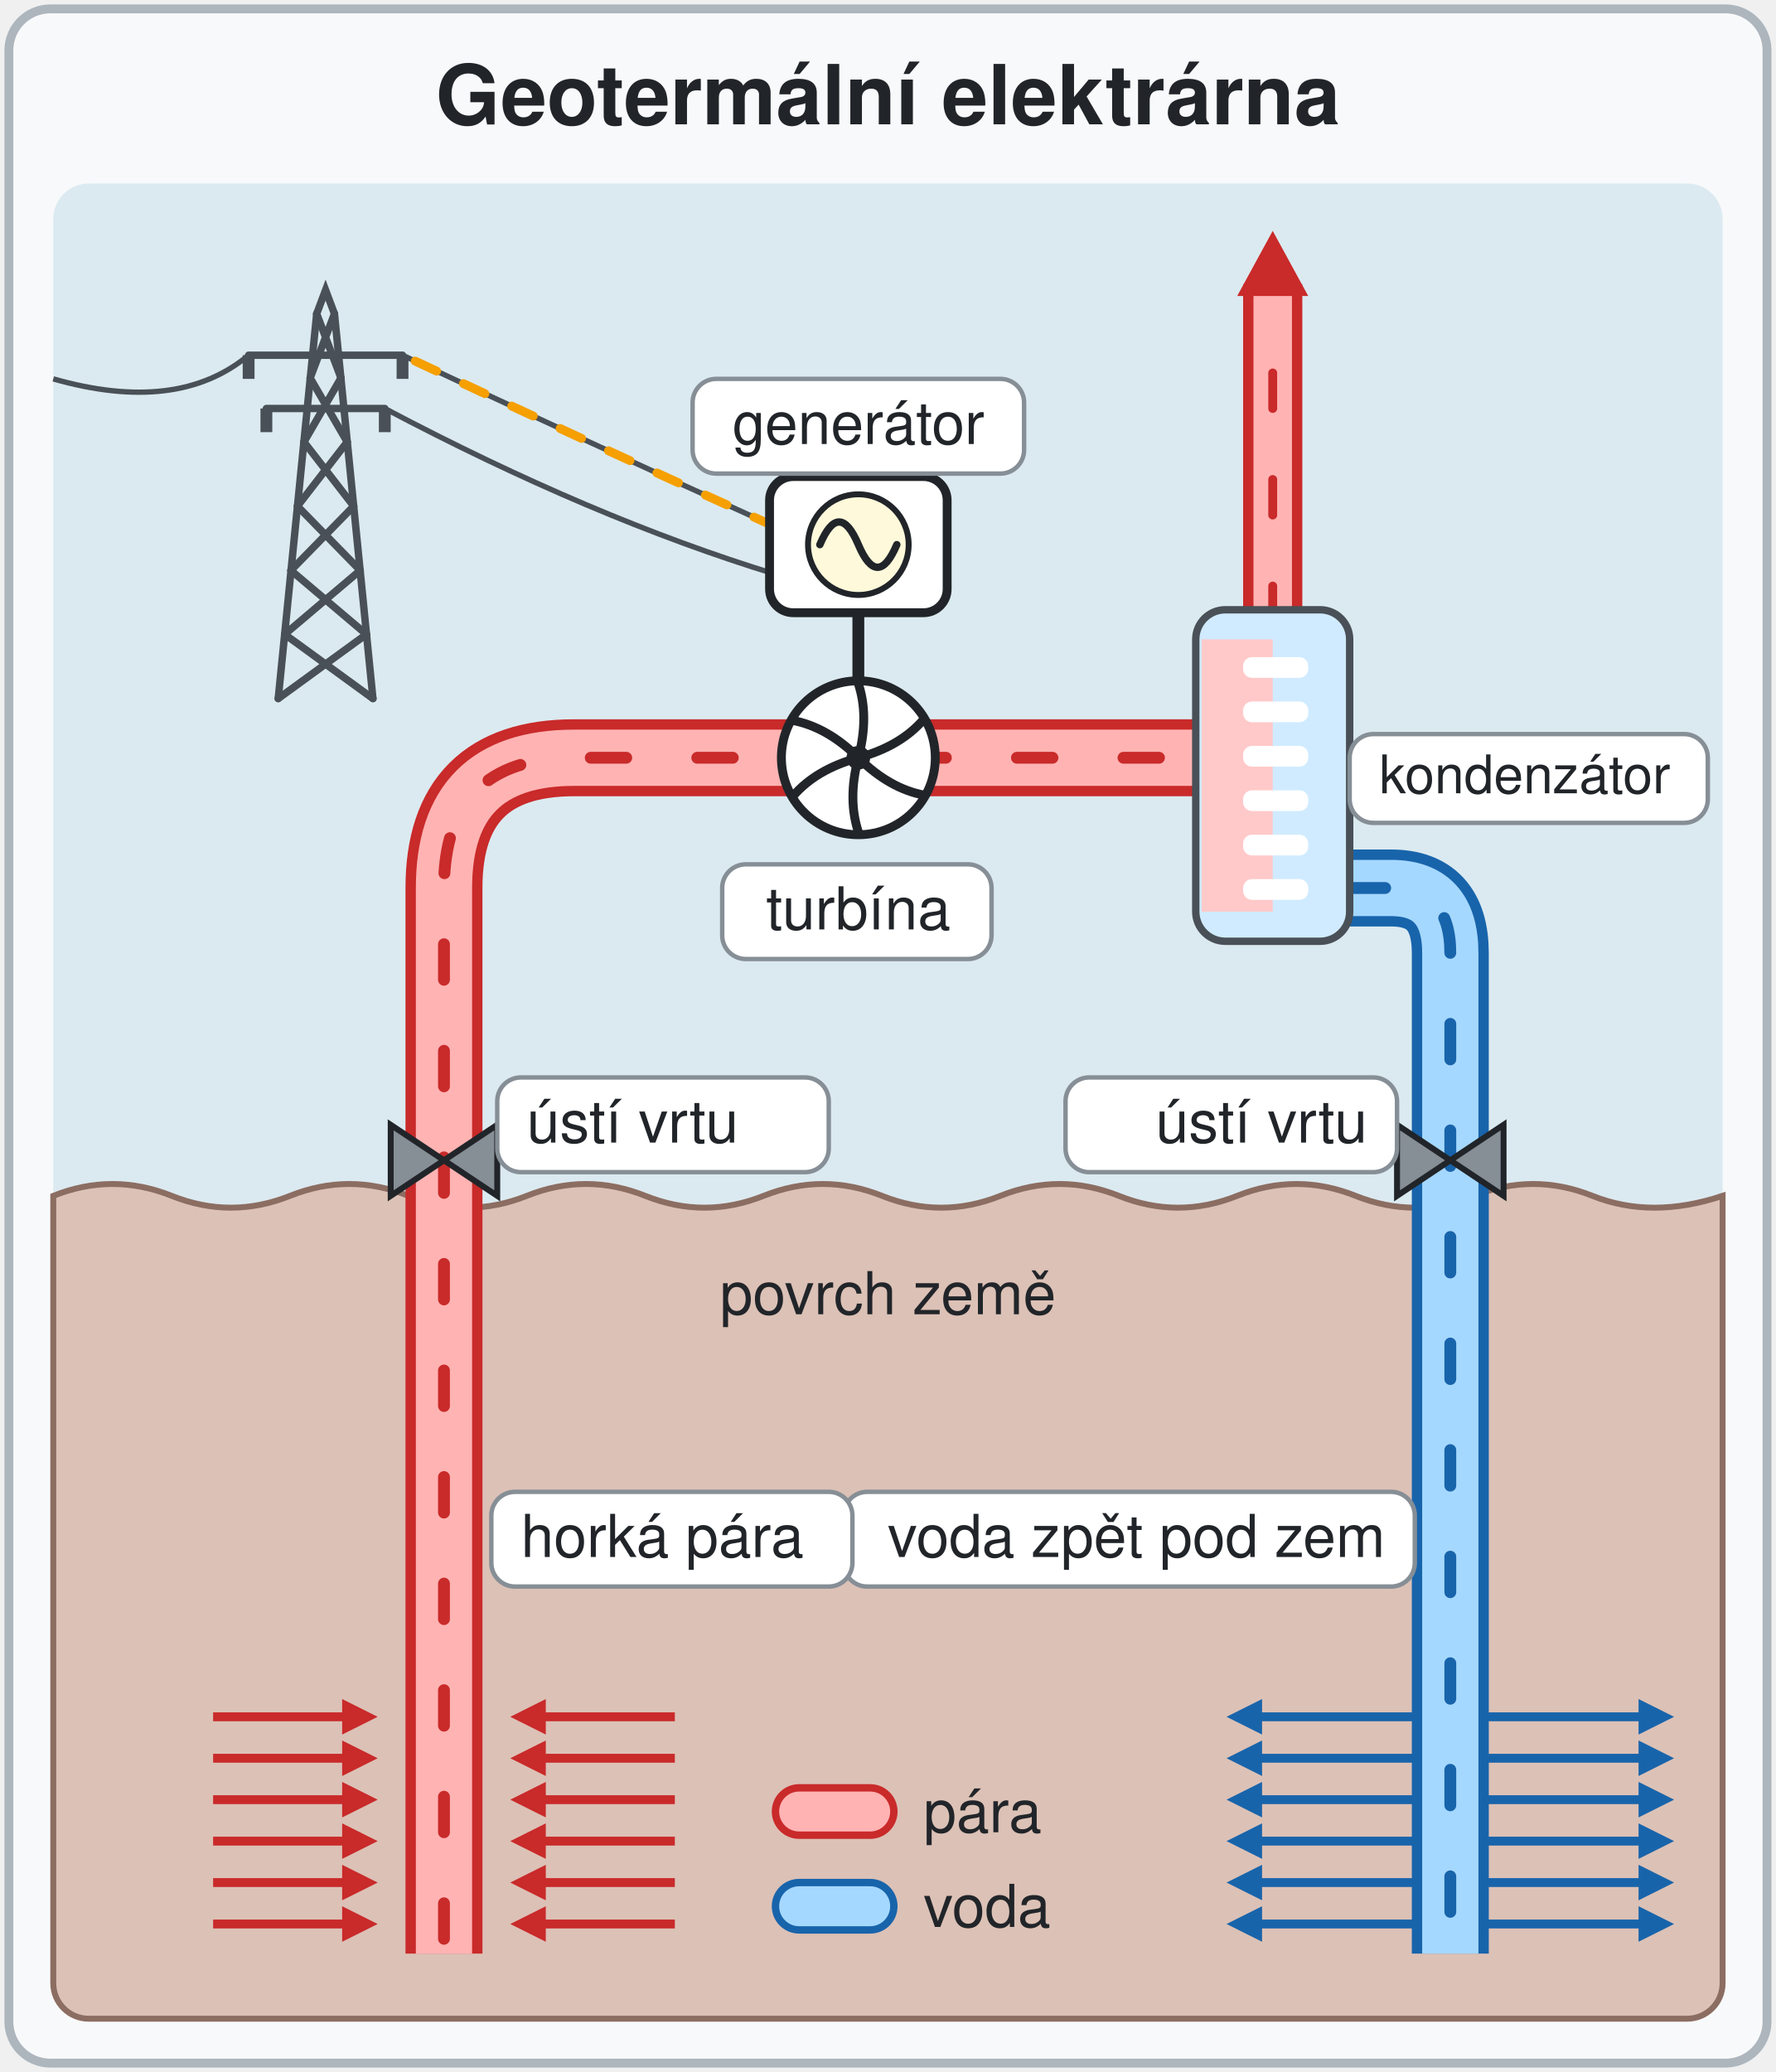
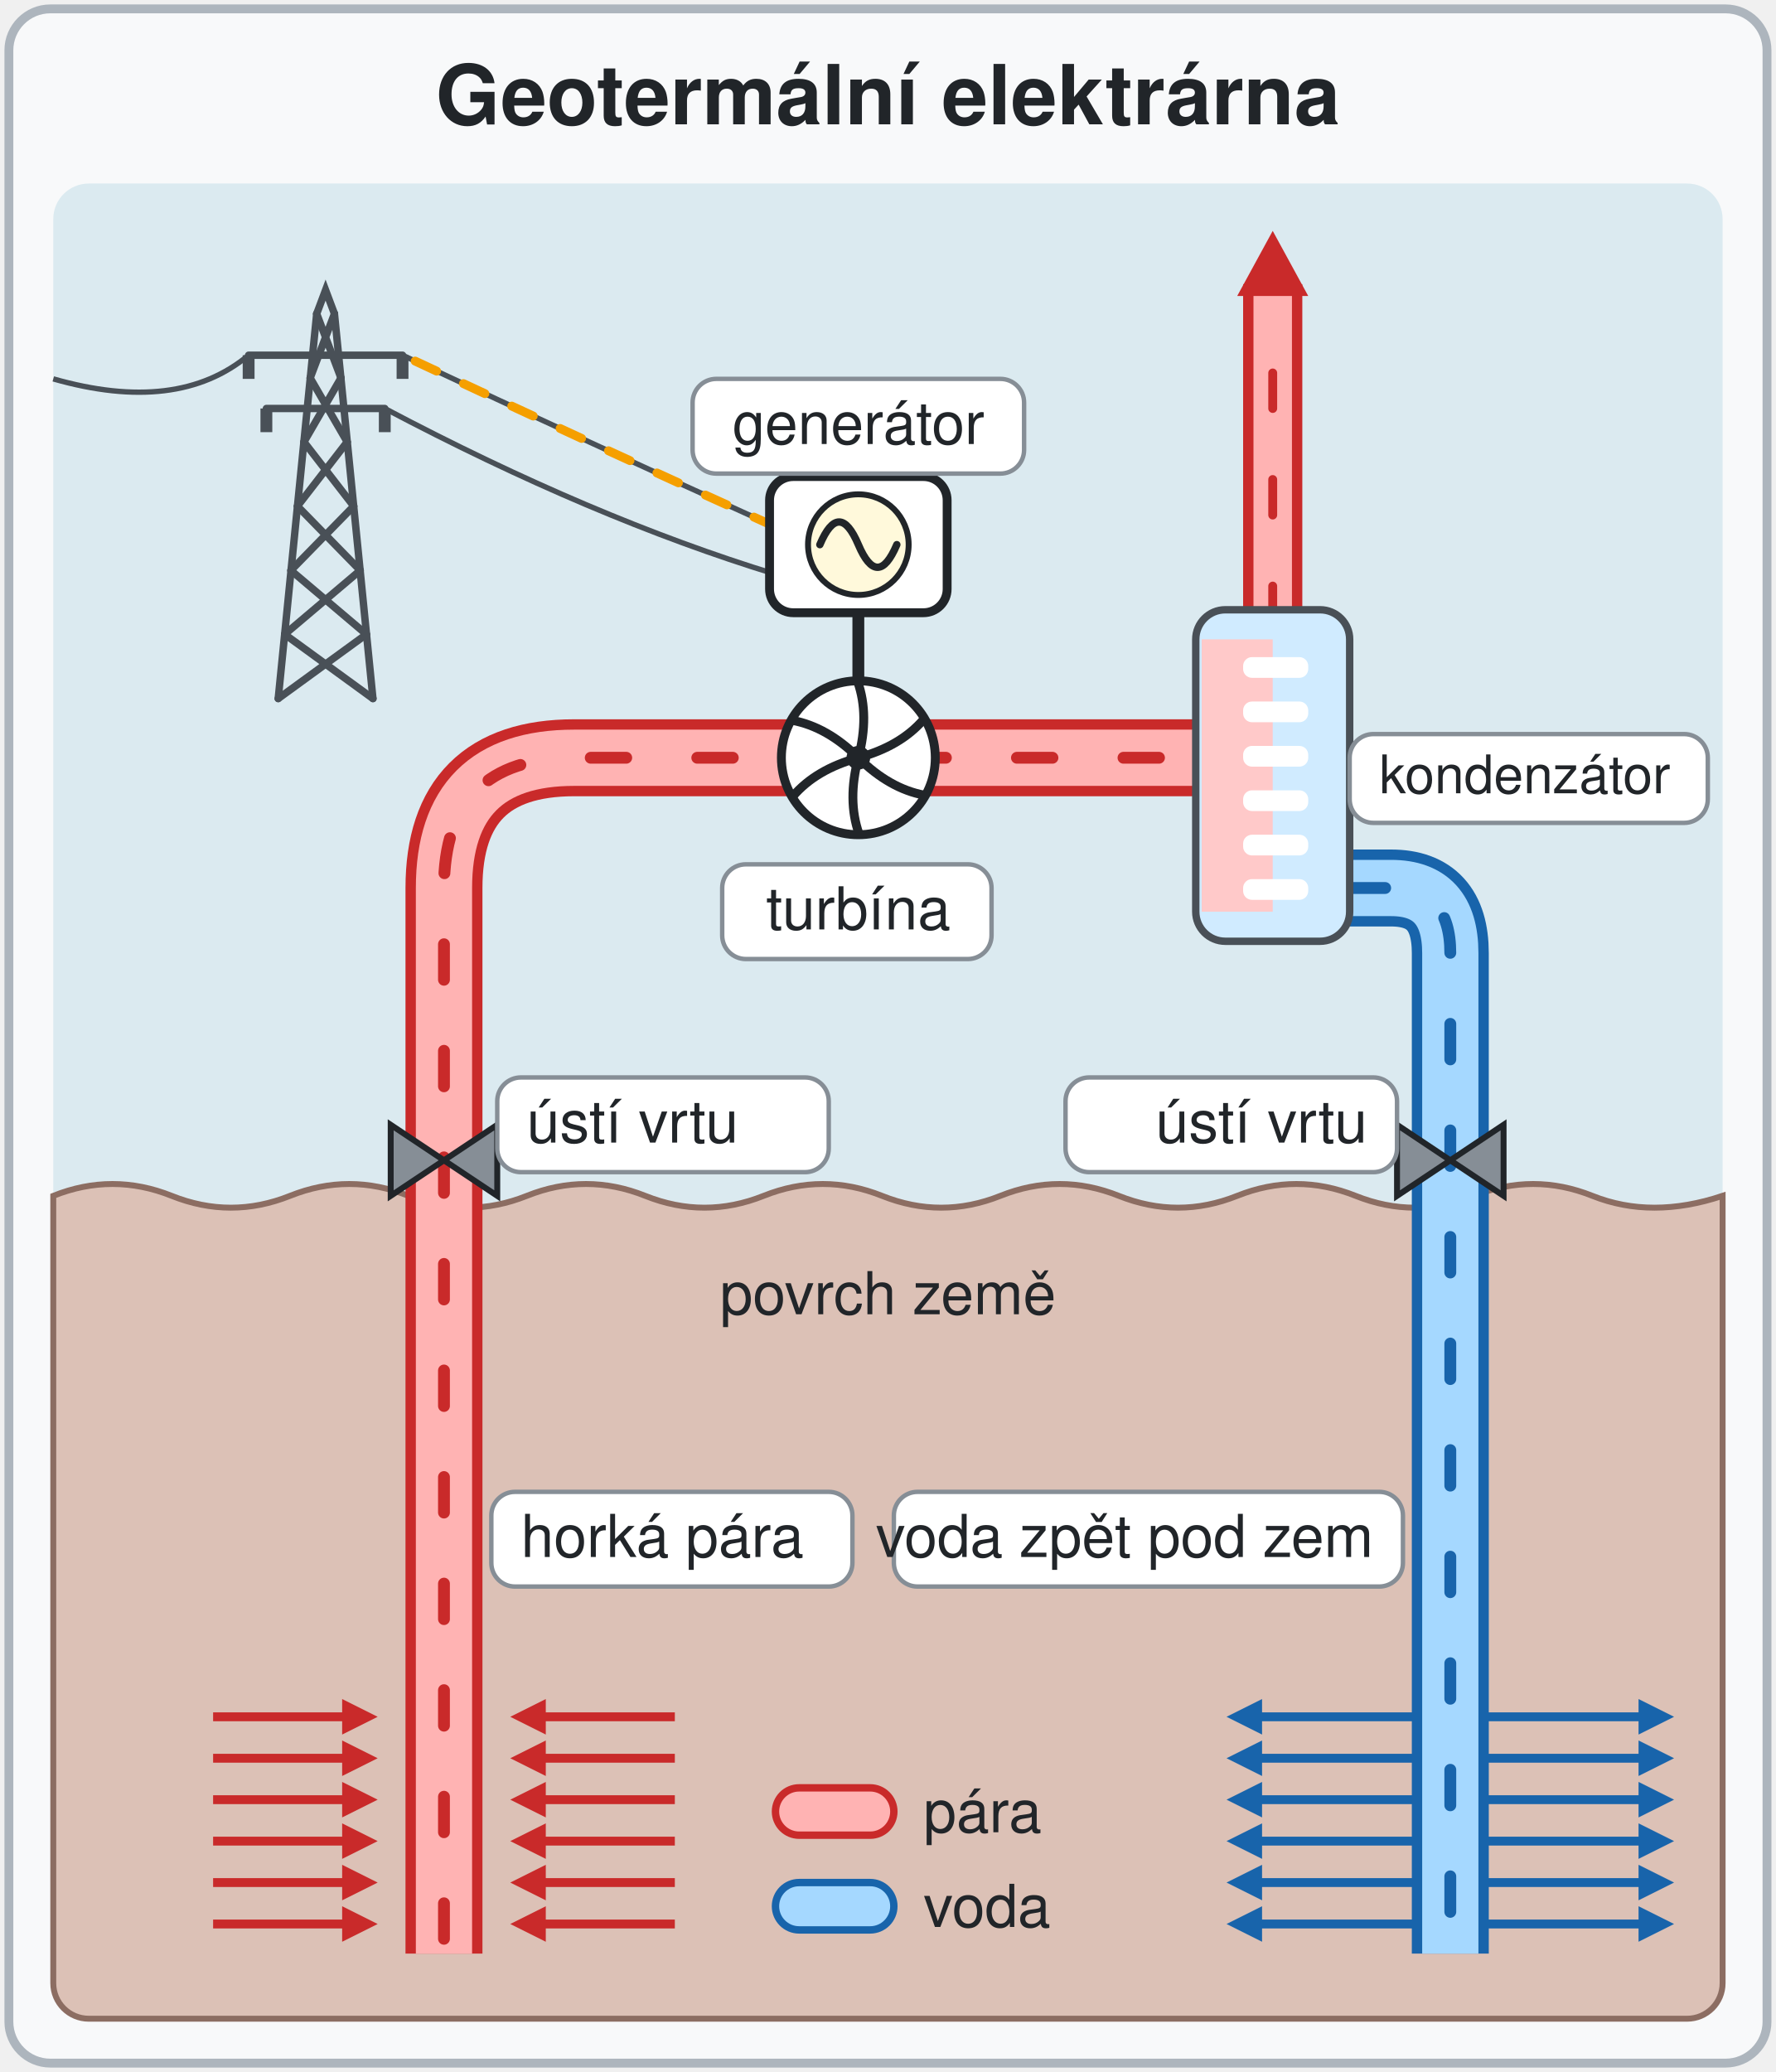
<svg xmlns="http://www.w3.org/2000/svg" viewBox="0 0 600 700" font-family="'Segoe UI', Helvetica, Arial, sans-serif" role="img" aria-label="Geotermální elektrárna. Horká pára stoupá vrtem z hloubky, roztáčí turbínu a ta generátor, elektřina jde do vedení. V kondenzátoru se pára mění na vodu a ta se druhým vrtem vrací pod zem.">
  <style>
@keyframes rot { to { transform: rotate(360deg); } }
@keyframes rotz { to { transform: rotate(-360deg); } }
.rot { animation: rot 1.6s linear infinite; }
@keyframes tok { to { stroke-dashoffset: -36; } }
@keyframes tokz { to { stroke-dashoffset: 36; } }
.tok { stroke-dasharray: 12 24; animation: tok 1s linear infinite; }
.tokz { stroke-dasharray: 12 24; animation: tokz 1s linear infinite; }
@keyframes el { to { stroke-dashoffset: -18; } }
@keyframes elz { to { stroke-dashoffset: 18; } }
.el { stroke-dasharray: 8 10; animation: el 0.6s linear infinite; }
.elz { stroke-dasharray: 8 10; animation: elz 0.6s linear infinite; }
.tepl { animation: tepl 1.2s ease-in-out infinite alternate; }
@keyframes tepl { to { transform: translateX(7px); } }
.teplz { animation: teplz 1.2s ease-in-out infinite alternate; }
@keyframes teplz { to { transform: translateX(-7px); } }
.ven { animation: ven 1.2s ease-in-out infinite alternate; }
@keyframes ven { to { transform: translateX(7px); } }
.venz { animation: venz 1.2s ease-in-out infinite alternate; }
@keyframes venz { to { transform: translateX(-7px); } }
/* Překresleno podle schématu geotermální elektrárny v předloze: vrt s párou vlevo, turbína
   a generátor nahoře, stožár vedení, kondenzátor, voda zpět do země vrtem vpravo. */
@media (prefers-reduced-motion: reduce) { * { animation: none !important; } }
</style>
  <rect x="3" y="3" width="594" height="694" rx="14" fill="#f8f9fa" stroke="#adb5bd" stroke-width="3" />
  <text x="300.0" y="42" font-size="28" font-weight="bold" fill="#212529" text-anchor="middle">Geotermální elektrárna</text>
  <defs>
    <marker id="hC" viewBox="0 0 10 10" refX="7" refY="5" markerWidth="4" markerHeight="4" orient="auto">
      <path d="M0 0L10 5L0 10z" fill="#c92a2a" />
    </marker>
    <marker id="hM" viewBox="0 0 10 10" refX="7" refY="5" markerWidth="4" markerHeight="4" orient="auto">
      <path d="M0 0L10 5L0 10z" fill="#1864ab" />
    </marker>
    <marker id="hZ" viewBox="0 0 10 10" refX="7" refY="5" markerWidth="4" markerHeight="4" orient="auto">
      <path d="M0 0L10 5L0 10z" fill="#e67700" />
    </marker>
  </defs>
  <rect x="18" y="62" width="564" height="620" rx="12" fill="#dbeaf0" />
  <path d="M18 404 q 20 -8 40 0 t 40 0 t 40 0 t 40 0 t 40 0 t 40 0 t 40 0 t 40 0 t 40 0 t 40 0 t 40 0 t 40 0 t 40 0 t 44 0 V670 a12 12 0 0 1 -12 12 H30 a12 12 0 0 1 -12 -12z" fill="#dcc1b6" stroke="#8c6d62" stroke-width="2" />
  <g stroke="#495057" stroke-width="2.5" fill="none" stroke-linecap="round">
    <path d="M94 236 L107 106 M126 236 L113 106" />
    <path d="M94.0 236.0 L123.8 214.3 M126.0 236.0 L96.2 214.3" />
    <path d="M96.2 214.3 L121.7 192.7 M123.8 214.3 L98.3 192.7" />
    <path d="M98.3 192.7 L119.5 171.0 M121.7 192.7 L100.5 171.0" />
    <path d="M100.5 171.0 L117.3 149.3 M119.5 171.0 L102.7 149.3" />
    <path d="M102.7 149.3 L115.2 127.7 M117.3 149.3 L104.8 127.7" />
    <path d="M104.8 127.7 L113.0 106.0 M115.2 127.7 L107.0 106.0" />
    <path d="M84 120 H136 M90 138 H130 M107 106 L110 98 L113 106" />
  </g>
  <rect x="82" y="120" width="4" height="8" fill="#495057" />
  <rect x="134" y="120" width="4" height="8" fill="#495057" />
  <rect x="88" y="138" width="4" height="8" fill="#495057" />
  <rect x="128" y="138" width="4" height="8" fill="#495057" />
  <g fill="none" stroke="#495057" stroke-width="1.8">
    <path d="M18 128 Q 60 140 84 120" />
    <path d="M136 120 Q 200 150 262 178" />
    <path d="M130 138 Q 200 175 262 194" />
  </g>
  <path class="el" d="M262 178 Q 200 150 136 120" fill="none" stroke="#f59f00" stroke-width="3" stroke-linecap="round" />
  <path d="M150 660 V300 Q150 256 194 256 H408" fill="none" stroke="#c92a2a" stroke-width="26" stroke-linejoin="round" />
  <path d="M150 660 V300 Q150 256 194 256 H408" fill="none" stroke="#ffb3b3" stroke-width="19" stroke-linejoin="round" />
  <path class="tok" d="M150 655 V300 Q150 256 194 256 H400" fill="none" stroke="#c92a2a" stroke-width="4" stroke-linecap="round" />
  <path d="M430 214 V96" fill="none" stroke="#c92a2a" stroke-width="20" stroke-linejoin="round" />
  <path d="M430 214 V96" fill="none" stroke="#ffb3b3" stroke-width="13" stroke-linejoin="round" />
  <path d="M418 100 L430 78 L442 100z" fill="#c92a2a" />
  <path class="tok" d="M430 210 V104" fill="none" stroke="#c92a2a" stroke-width="3" stroke-linecap="round" />
  <path d="M452 300 H470 Q490 300 490 322 V660" fill="none" stroke="#1864ab" stroke-width="26" stroke-linejoin="round" />
  <path d="M452 300 H470 Q490 300 490 322 V660" fill="none" stroke="#a5d8ff" stroke-width="19" stroke-linejoin="round" />
  <path class="tok" d="M456 300 H470 Q490 300 490 322 V655" fill="none" stroke="#1864ab" stroke-width="4" stroke-linecap="round" />
  <rect x="404" y="206" width="52" height="112" rx="10" fill="#d0ebff" stroke="#495057" stroke-width="2.5" />
  <path d="M406 216 H430 V308 H406z" fill="#ffc9c9" />
  <rect x="420" y="222" width="22" height="7" rx="3" fill="#ffffff" />
  <rect x="420" y="237" width="22" height="7" rx="3" fill="#ffffff" />
  <rect x="420" y="252" width="22" height="7" rx="3" fill="#ffffff" />
  <rect x="420" y="267" width="22" height="7" rx="3" fill="#ffffff" />
  <rect x="420" y="282" width="22" height="7" rx="3" fill="#ffffff" />
  <rect x="420" y="297" width="22" height="7" rx="3" fill="#ffffff" />
  <g>
    <rect x="456" y="248" width="121" height="30" rx="8" fill="#ffffff" stroke="#868e96" stroke-width="1.5" />
    <text x="466" y="268" font-size="18" fill="#212529" text-anchor="start">kondenzátor</text>
  </g>
  <line x1="290" y1="204" x2="290" y2="232" stroke="#212529" stroke-width="4" />
  <rect x="260.0" y="161.0" width="60" height="46" rx="8" fill="#ffffff" stroke="#212529" stroke-width="3" />
  <circle cx="290" cy="184" r="17.0" fill="#fff9db" stroke="#212529" stroke-width="2" />
  <path d="M277.0 184 q 6.5 -15.3 13.0 0 t 13.0 0" fill="none" stroke="#212529" stroke-width="2.5" stroke-linecap="round" />
  <g transform="translate(290,256)">
    <circle r="26" fill="#ffffff" stroke="#212529" stroke-width="3" />
    <g class="rot">
      <path d="M0 0 Q 14.3 -3.9 22.1 -13.0" transform="rotate(0)" fill="none" stroke="#212529" stroke-width="3" stroke-linecap="round" />
      <path d="M0 0 Q 14.3 -3.9 22.1 -13.0" transform="rotate(60)" fill="none" stroke="#212529" stroke-width="3" stroke-linecap="round" />
      <path d="M0 0 Q 14.3 -3.9 22.1 -13.0" transform="rotate(120)" fill="none" stroke="#212529" stroke-width="3" stroke-linecap="round" />
      <path d="M0 0 Q 14.3 -3.9 22.1 -13.0" transform="rotate(180)" fill="none" stroke="#212529" stroke-width="3" stroke-linecap="round" />
      <path d="M0 0 Q 14.3 -3.9 22.1 -13.0" transform="rotate(240)" fill="none" stroke="#212529" stroke-width="3" stroke-linecap="round" />
      <path d="M0 0 Q 14.3 -3.9 22.1 -13.0" transform="rotate(300)" fill="none" stroke="#212529" stroke-width="3" stroke-linecap="round" />
    </g>
    <circle r="4" fill="#212529" />
  </g>
  <g>
    <rect x="234" y="128" width="112" height="32" rx="8" fill="#ffffff" stroke="#868e96" stroke-width="1.5" />
    <text x="290" y="150" font-size="20" fill="#212529" text-anchor="middle">generátor</text>
  </g>
  <g>
    <rect x="244" y="292" width="91" height="32" rx="8" fill="#ffffff" stroke="#868e96" stroke-width="1.5" />
    <text x="290" y="314" font-size="20" fill="#212529" text-anchor="middle">turbína</text>
  </g>
  <path d="M132 380 L168 404 L168 380 L132 404z" fill="#868e96" stroke="#212529" stroke-width="2" />
  <path d="M472 380 L508 404 L508 380 L472 404z" fill="#868e96" stroke="#212529" stroke-width="2" />
  <g>
    <rect x="168" y="364" width="112" height="32" rx="8" fill="#ffffff" stroke="#868e96" stroke-width="1.5" />
    <text x="178" y="386" font-size="20" fill="#212529" text-anchor="start">ústí vrtu</text>
  </g>
  <g>
    <rect x="360" y="364" width="112" height="32" rx="8" fill="#ffffff" stroke="#868e96" stroke-width="1.5" />
    <text x="462" y="386" font-size="20" fill="#212529" text-anchor="end">ústí vrtu</text>
  </g>
  <text x="300" y="444" font-size="20" fill="#212529" text-anchor="middle">povrch země</text>
  <g stroke="#c92a2a" stroke-width="3" fill="none">
    <g class="tepl">
      <path d="M72 580 H124" marker-end="url(#hC)" />
    </g>
    <g class="teplz">
      <path d="M228 580 H176" marker-end="url(#hC)" />
    </g>
    <g class="tepl">
      <path d="M72 594 H124" marker-end="url(#hC)" />
    </g>
    <g class="teplz">
      <path d="M228 594 H176" marker-end="url(#hC)" />
    </g>
    <g class="tepl">
      <path d="M72 608 H124" marker-end="url(#hC)" />
    </g>
    <g class="teplz">
      <path d="M228 608 H176" marker-end="url(#hC)" />
    </g>
    <g class="tepl">
      <path d="M72 622 H124" marker-end="url(#hC)" />
    </g>
    <g class="teplz">
      <path d="M228 622 H176" marker-end="url(#hC)" />
    </g>
    <g class="tepl">
      <path d="M72 636 H124" marker-end="url(#hC)" />
    </g>
    <g class="teplz">
      <path d="M228 636 H176" marker-end="url(#hC)" />
    </g>
    <g class="tepl">
      <path d="M72 650 H124" marker-end="url(#hC)" />
    </g>
    <g class="teplz">
      <path d="M228 650 H176" marker-end="url(#hC)" />
    </g>
  </g>
  <g stroke="#1864ab" stroke-width="3" fill="none">
    <g class="venz">
      <path d="M478 580 H418" marker-end="url(#hM)" />
    </g>
    <g class="ven">
      <path d="M502 580 H562" marker-end="url(#hM)" />
    </g>
    <g class="venz">
      <path d="M478 594 H418" marker-end="url(#hM)" />
    </g>
    <g class="ven">
      <path d="M502 594 H562" marker-end="url(#hM)" />
    </g>
    <g class="venz">
      <path d="M478 608 H418" marker-end="url(#hM)" />
    </g>
    <g class="ven">
      <path d="M502 608 H562" marker-end="url(#hM)" />
    </g>
    <g class="venz">
      <path d="M478 622 H418" marker-end="url(#hM)" />
    </g>
    <g class="ven">
      <path d="M502 622 H562" marker-end="url(#hM)" />
    </g>
    <g class="venz">
      <path d="M478 636 H418" marker-end="url(#hM)" />
    </g>
    <g class="ven">
      <path d="M502 636 H562" marker-end="url(#hM)" />
    </g>
    <g class="venz">
      <path d="M478 650 H418" marker-end="url(#hM)" />
    </g>
    <g class="ven">
      <path d="M502 650 H562" marker-end="url(#hM)" />
    </g>
  </g>
  <g>
-     <rect x="285" y="504" width="193" height="32" rx="8" fill="#ffffff" stroke="#868e96" stroke-width="1.5" />
-     <text x="468" y="526" font-size="20" fill="#212529" text-anchor="end">voda zpět pod zem</text>
+     <rect x="302" y="504" width="172" height="32" rx="8" fill="#ffffff" stroke="#868e96" stroke-width="1.5" />
+     <text x="464" y="526" font-size="20" fill="#212529" text-anchor="end">voda zpět pod zem</text>
  </g>
  <g>
    <rect x="166" y="504" width="122" height="32" rx="8" fill="#ffffff" stroke="#868e96" stroke-width="1.5" />
    <text x="176" y="526" font-size="20" fill="#212529" text-anchor="start">horká pára</text>
  </g>
  <rect x="262" y="604" width="40" height="16" rx="8" fill="#ffb3b3" stroke="#c92a2a" stroke-width="2.5" />
  <text x="312" y="619" font-size="20" fill="#212529" text-anchor="start">pára</text>
  <rect x="262" y="636" width="40" height="16" rx="8" fill="#a5d8ff" stroke="#1864ab" stroke-width="2.5" />
  <text x="312" y="651" font-size="20" fill="#212529" text-anchor="start">voda</text>
</svg>
